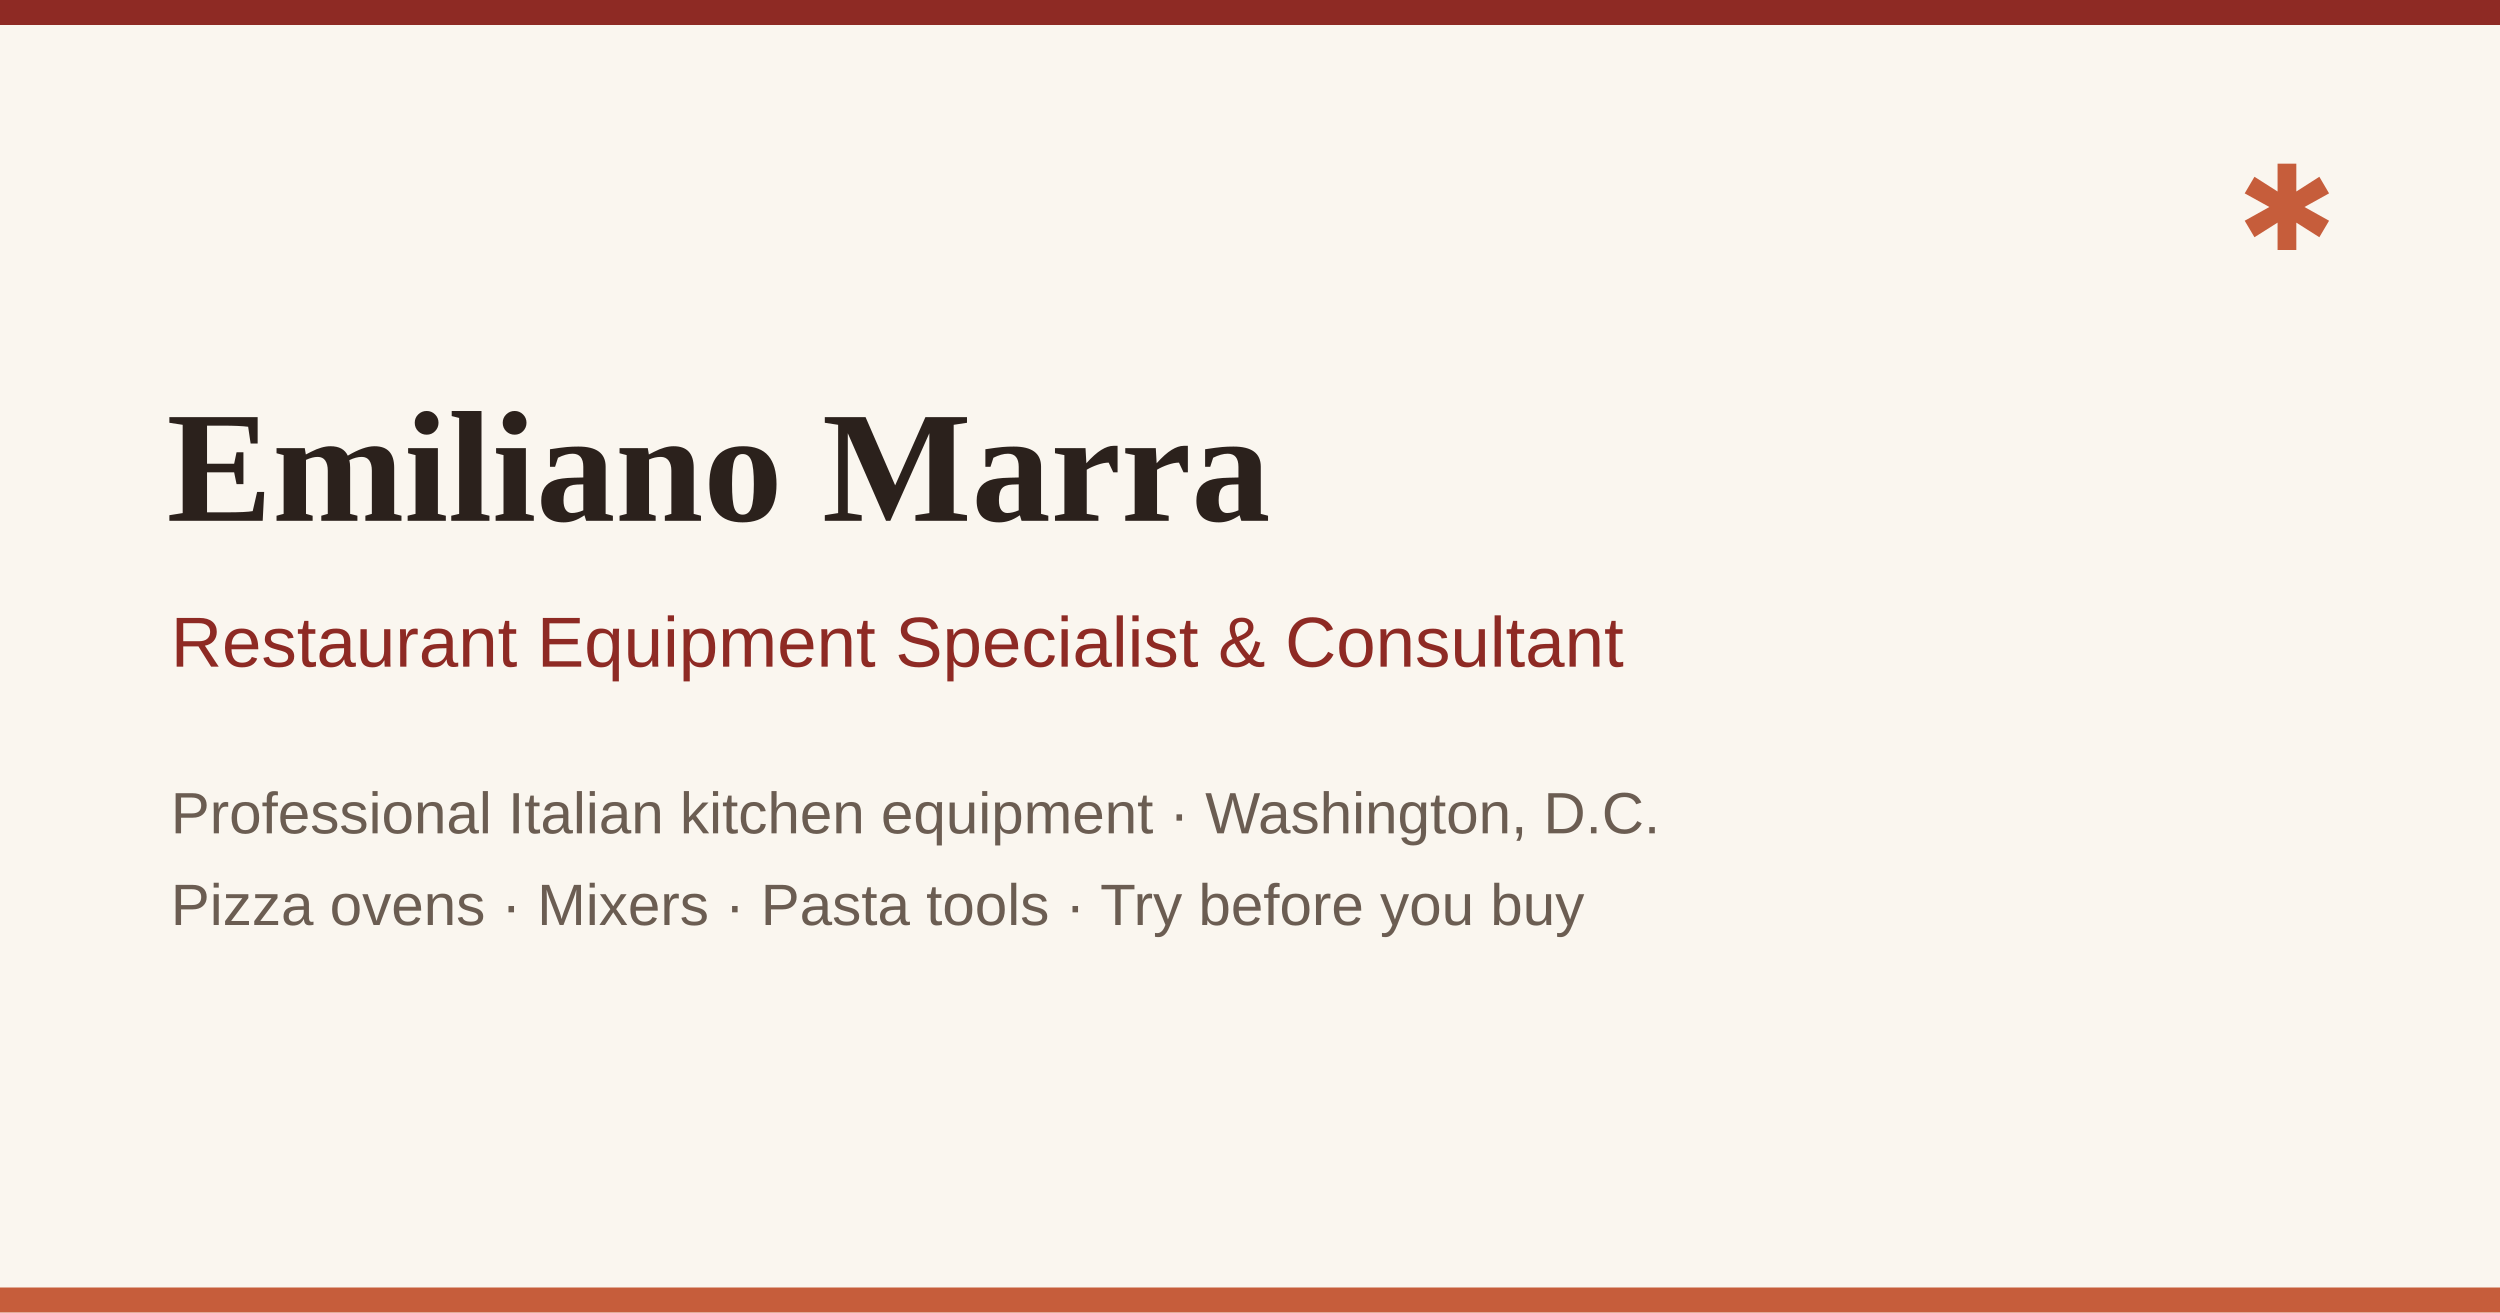
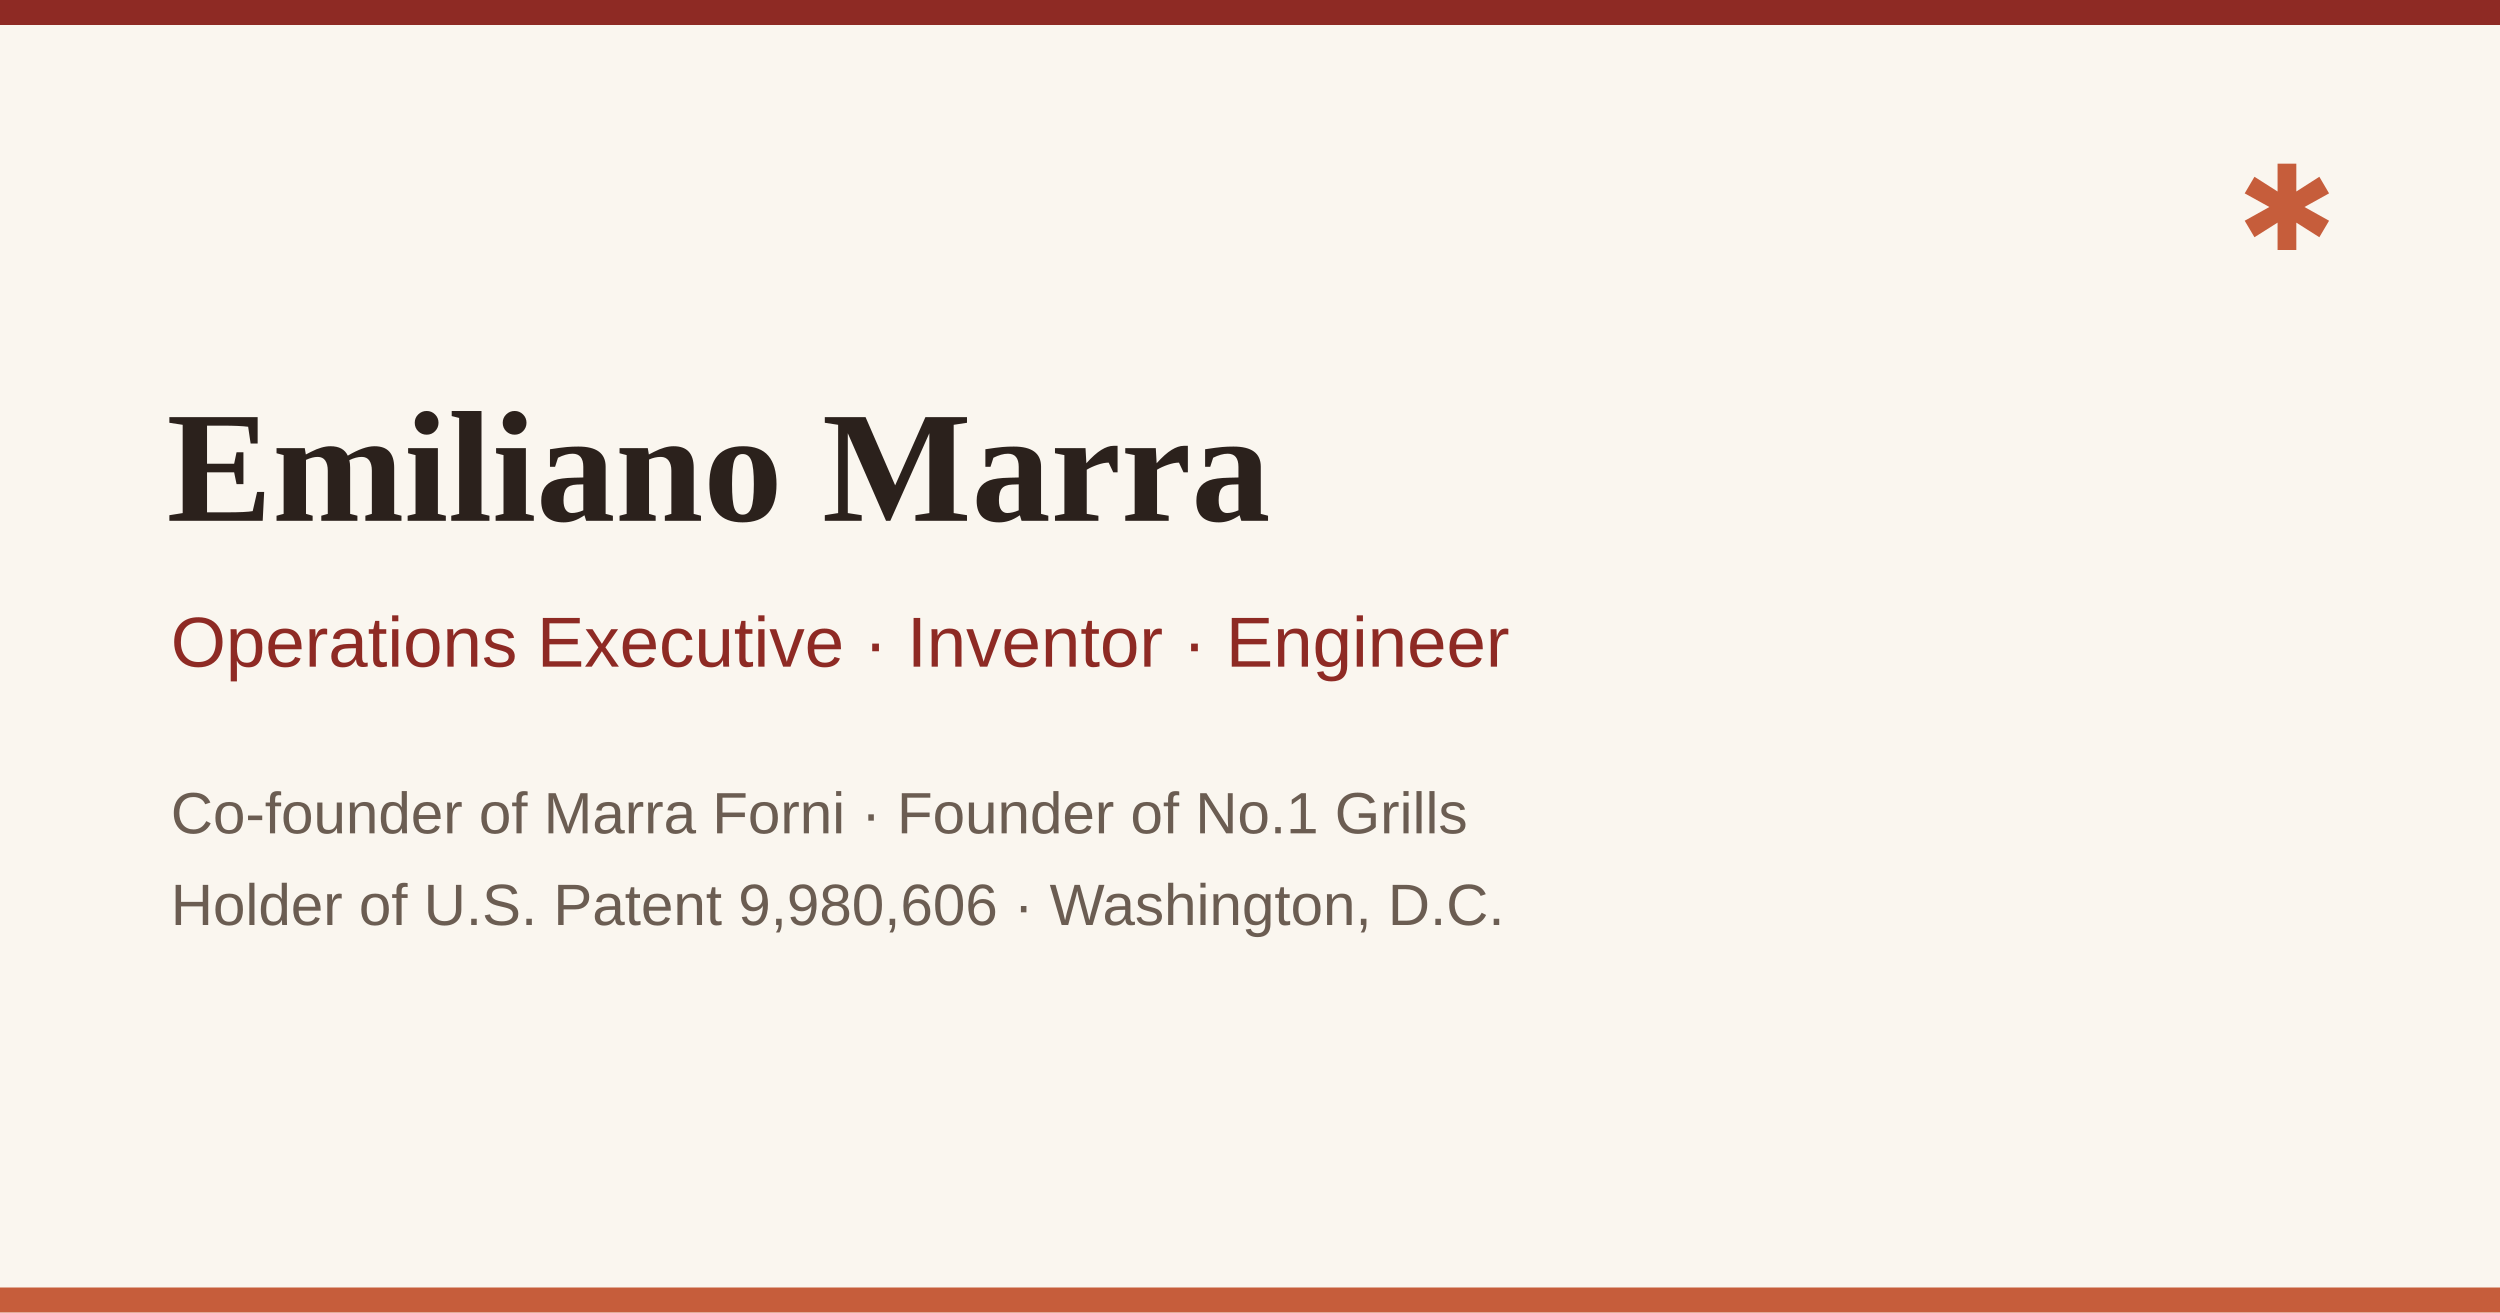
<svg xmlns="http://www.w3.org/2000/svg" viewBox="0 0 1200 630" width="1200" height="630">
  <rect width="1200" height="630" fill="#FAF6EF" />
  <rect x="0" y="0" width="1200" height="12" fill="#8E2A24" />
  <rect x="0" y="618" width="1200" height="12" fill="#C65D3B" />
  <text x="80" y="250" font-family="Georgia, 'Times New Roman', serif" font-size="76" font-weight="600" fill="#2B211C">Emiliano Marra</text>
-   <text x="82" y="320" font-family="Arial, Helvetica, sans-serif" font-size="34" fill="#8E2A24">Restaurant Equipment Specialist &amp; Consultant</text>
-   <text x="82" y="400" font-family="Arial, Helvetica, sans-serif" font-size="28" fill="#6B5D52">Professional Italian kitchen equipment · Washington, D.C.</text>
-   <text x="82" y="444" font-family="Arial, Helvetica, sans-serif" font-size="28" fill="#6B5D52">Pizza ovens · Mixers · Pasta tools · Try before you buy</text>
+   <text x="82" y="320" font-family="Arial, Helvetica, sans-serif" font-size="34" fill="#8E2A24">Operations Executive · Inventor · Engineer</text>
+   <text x="82" y="400" font-family="Arial, Helvetica, sans-serif" font-size="28" fill="#6B5D52">Co-founder of Marra Forni · Founder of No.1 Grills</text>
+   <text x="82" y="444" font-family="Arial, Helvetica, sans-serif" font-size="28" fill="#6B5D52">Holder of U.S. Patent 9,980,606 · Washington, D.C.</text>
  <text x="1120" y="120" text-anchor="end" font-family="Georgia, serif" font-size="60" fill="#C65D3B">✱</text>
</svg>
